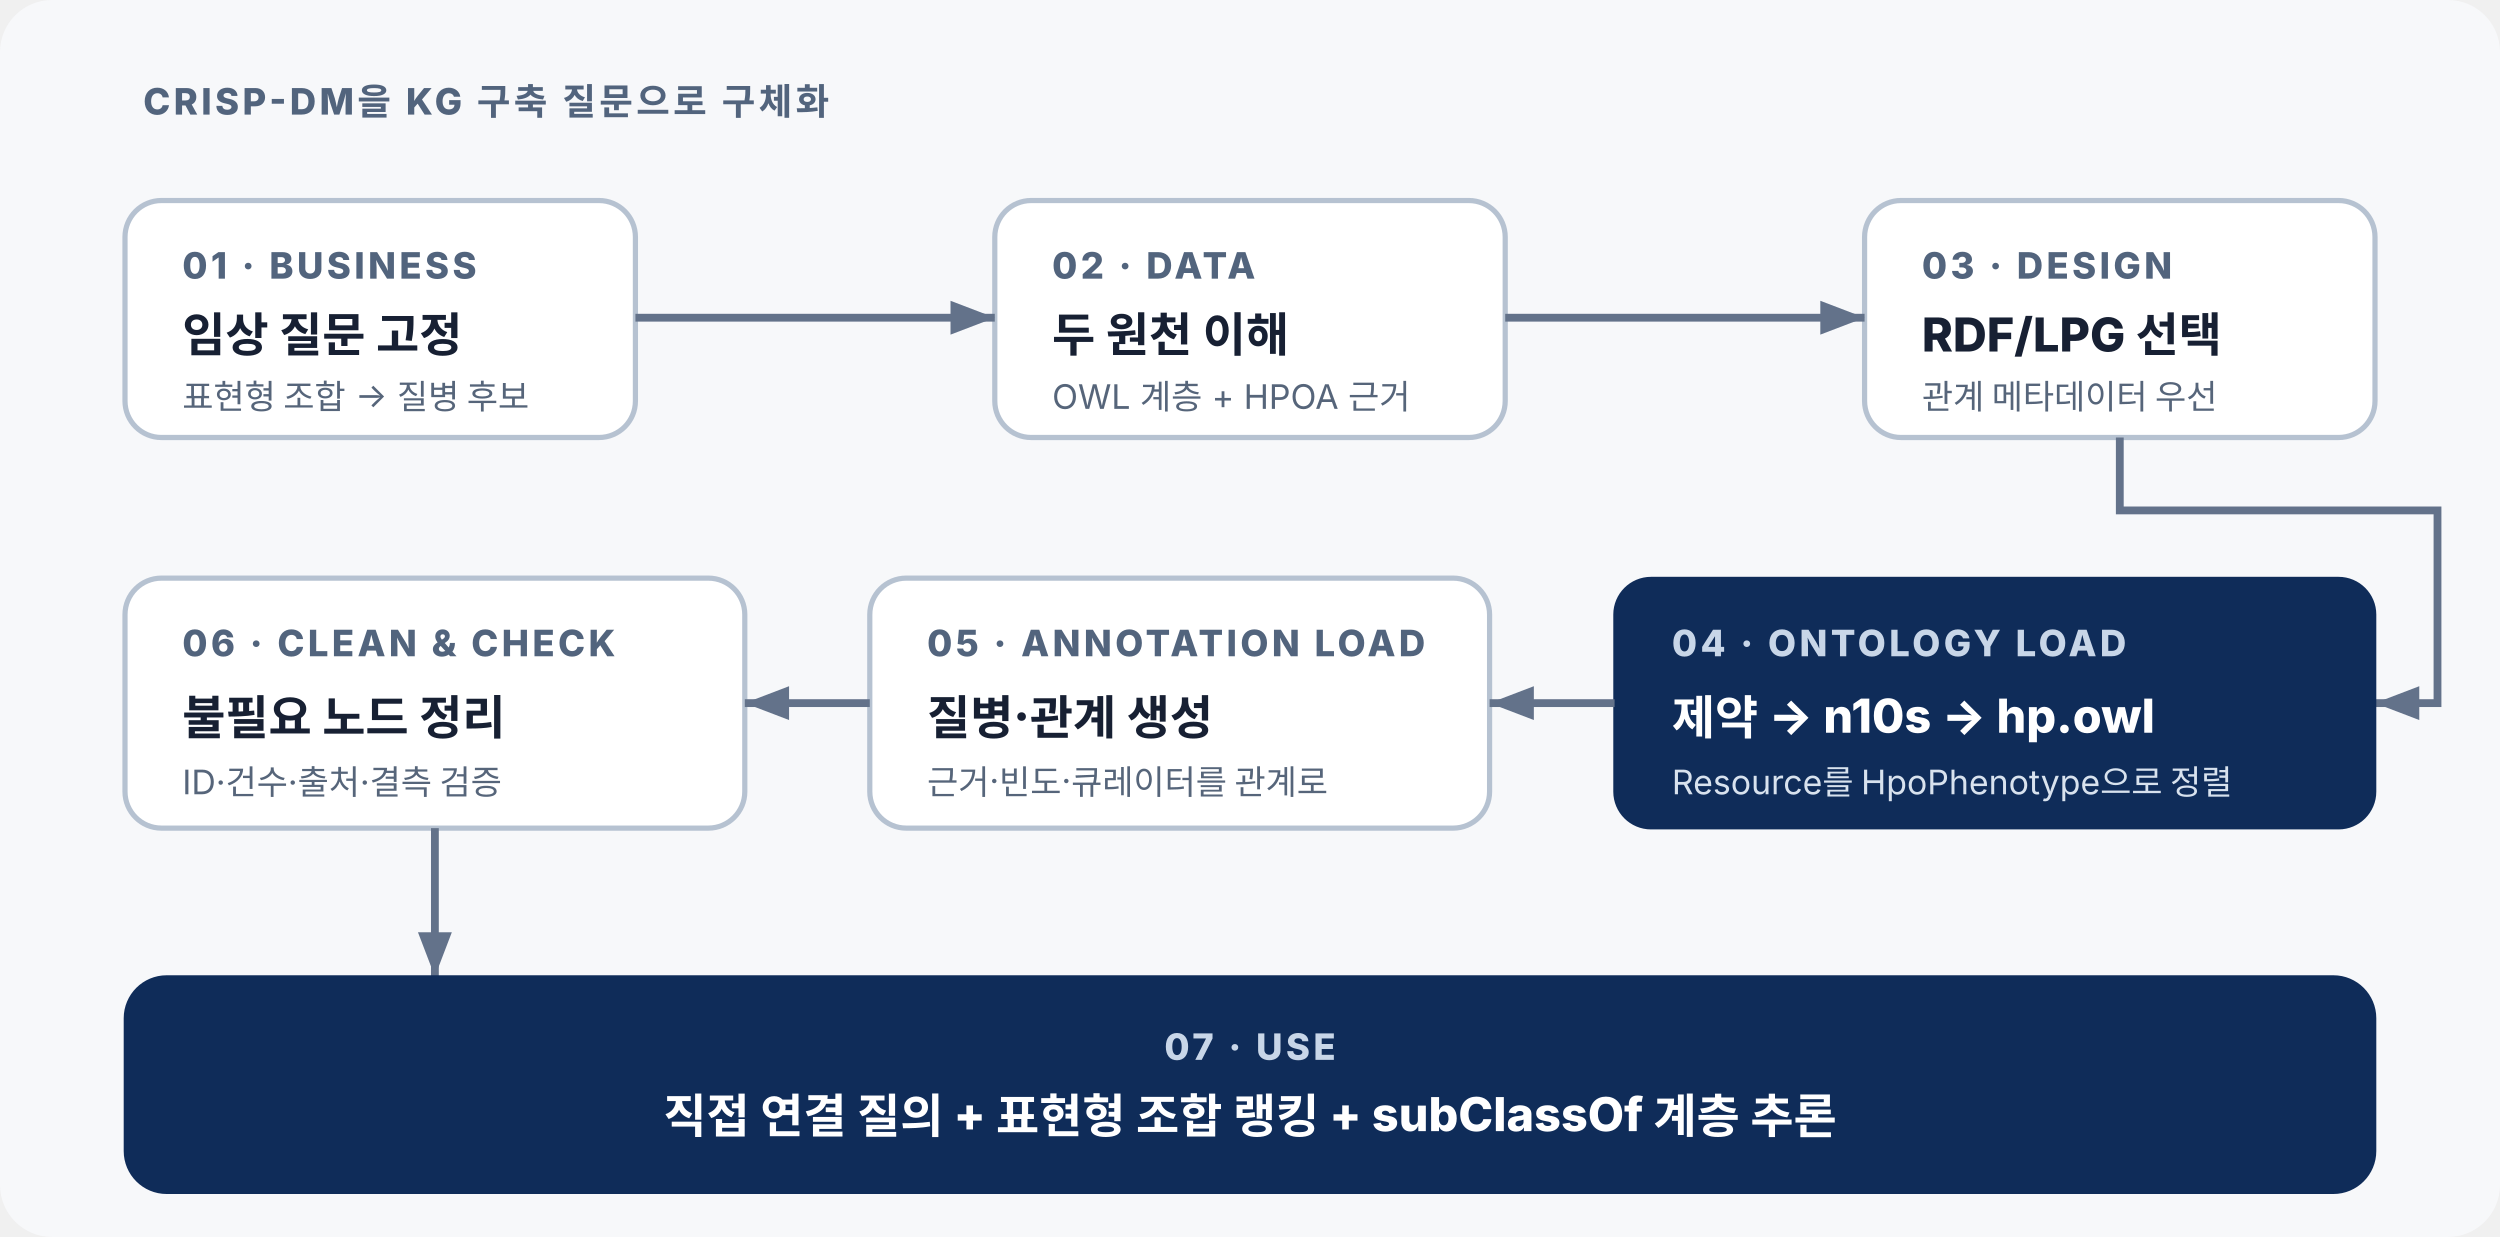
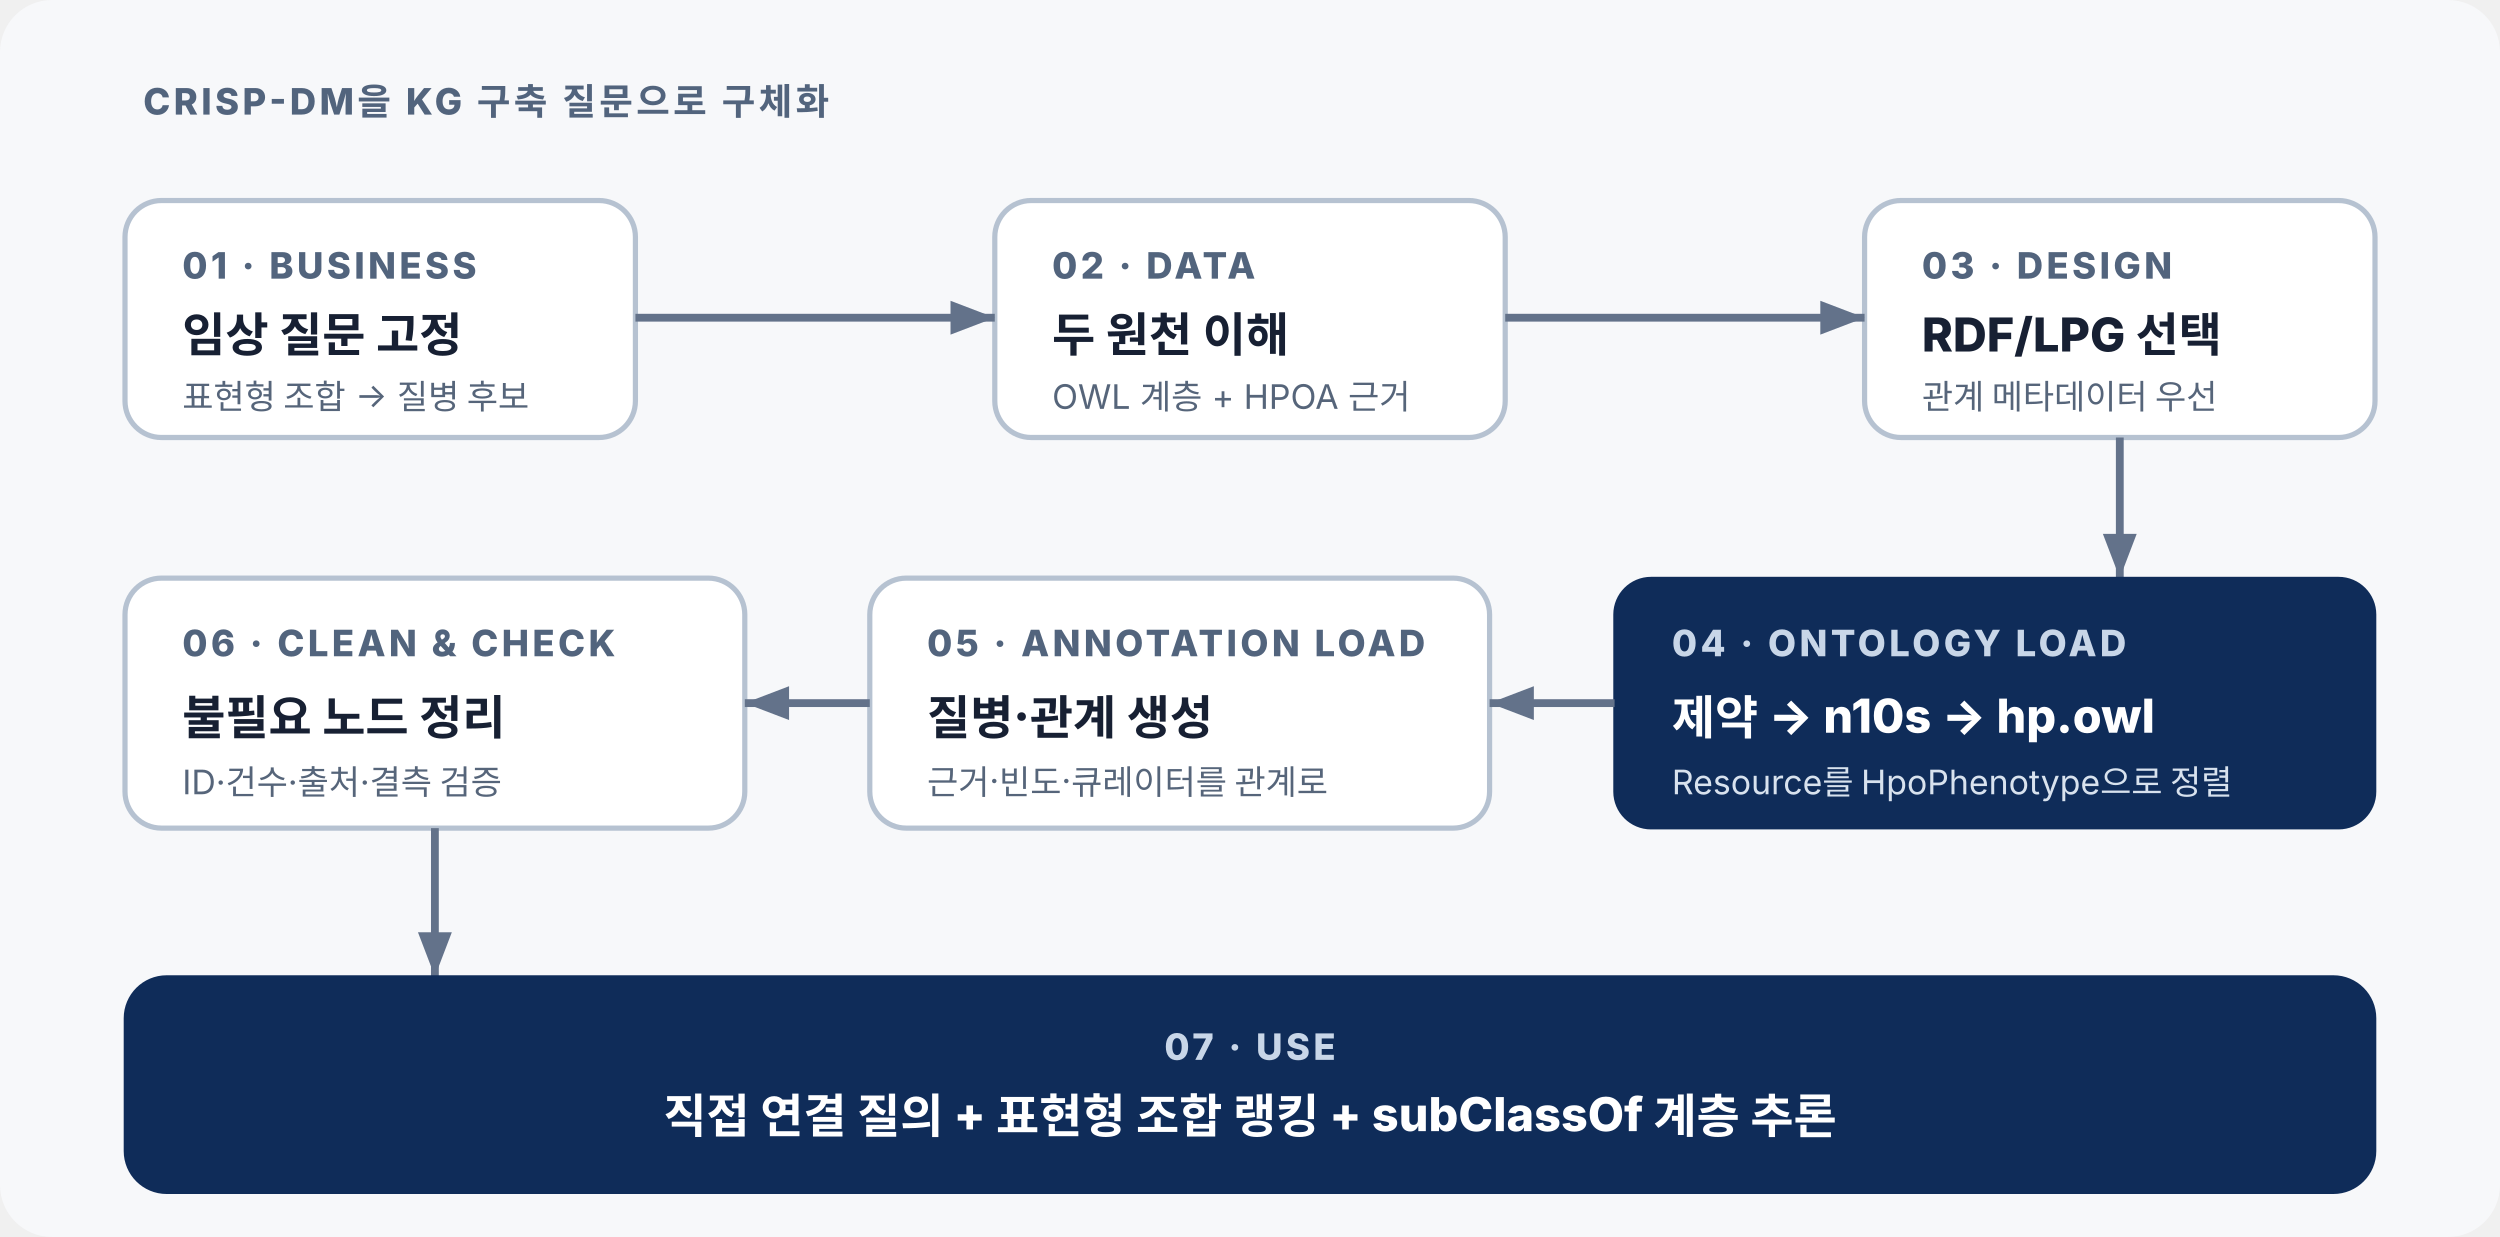
<svg xmlns="http://www.w3.org/2000/svg" viewBox="0 0 960 475" role="img" aria-labelledby="title desc">
  <defs>
    <marker id="arrow" markerUnits="userSpaceOnUse" viewBox="0 0 18 14" refX="17.5" refY="7" markerWidth="18" markerHeight="14" orient="auto">
      <path d="M.5.5 17.5 7 .5 13.5Z" fill="#63728a" />
    </marker>
    <style>
      text{font-family:system-ui,-apple-system,BlinkMacSystemFont,"Segoe UI",sans-serif;fill:#172033}
      .eyebrow{font-size:14px;font-weight:800;letter-spacing:1.3px;fill:#52647d}
      .head{font-size:18px;font-weight:800}
      .small{font-size:13px;fill:#56657a}
      .box{fill:#fff;stroke:#b6c2d1;stroke-width:2}
      .navy{fill:#0f2c59;stroke:#0f2c59}
      .line{fill:none;stroke:#63728a;stroke-width:3;marker-end:url(#arrow)}
    </style>
  </defs>
  <rect width="960" height="475" rx="20" fill="#f7f8fa" />
  <text x="55" y="44" class="eyebrow">CRISP-DM을 KG 구축 질문으로 구체화</text>
  <g>
    <rect class="box" x="48" y="77" width="196" height="91" rx="14" />
    <text x="70" y="107" class="eyebrow">01 · BUSINESS</text>
    <text x="70" y="135" class="head">임상 질문 고정</text>
    <text x="70" y="157" class="small">표현형 조합 → 질병 후보</text>
    <rect class="box" x="382" y="77" width="196" height="91" rx="14" />
    <text x="404" y="107" class="eyebrow">02 · DATA</text>
    <text x="404" y="135" class="head">두 원천 이해</text>
    <text x="404" y="157" class="small">OWL 계층 + HPOA 근거</text>
    <rect class="box" x="716" y="77" width="196" height="91" rx="14" />
    <text x="738" y="107" class="eyebrow">03 · DESIGN</text>
    <text x="738" y="135" class="head">RDF/LPG 선택</text>
    <text x="738" y="157" class="small">관계 메타데이터 우선</text>
    <path class="line" d="M244 122H382" />
    <path class="line" d="M578 122H716" />
  </g>
-   <path class="line" d="M814 168V196H936V270H912" />
+   <path class="line" d="M814 168V222" />
  <g>
    <rect class="navy" x="620" y="222" width="292" height="96" rx="14" />
    <text x="642" y="252" class="eyebrow" style="fill:#c8d6e8">04 · ONTOLOGY LOAD</text>
    <text x="642" y="282" class="head" style="fill:#fff">제약 → n10s → hp.owl</text>
    <text x="642" y="305" class="small" style="fill:#d8e2ee">Resource를 HpoPhenotype으로 정렬</text>
    <rect class="box" x="334" y="222" width="238" height="96" rx="14" />
    <text x="356" y="252" class="eyebrow">05 · ANNOTATION LOAD</text>
    <text x="356" y="282" class="head">질병·관계 생성</text>
    <text x="356" y="305" class="small">근거·빈도·큐레이터를 관계로</text>
    <rect class="box" x="48" y="222" width="238" height="96" rx="14" />
    <text x="70" y="252" class="eyebrow">06 · CLEAN &amp; CHECK</text>
    <text x="70" y="282" class="head">불필요 노드 정리</text>
    <text x="70" y="305" class="small">ID·건수·출처·결측 검증</text>
    <path class="line" d="M620 270H572" />
    <path class="line" d="M334 270H286" />
  </g>
  <path class="line" d="M167 318V375" />
  <rect class="navy" x="48" y="375" width="864" height="83" rx="16" />
  <text x="480" y="407" class="eyebrow" text-anchor="middle" style="fill:#c8d6e8">07 · USE</text>
  <text x="480" y="435" class="head" text-anchor="middle" style="fill:#fff">직접 연결 질의 + 표현형 조합 랭킹 + subClassOf 계층 추론</text>
</svg>
